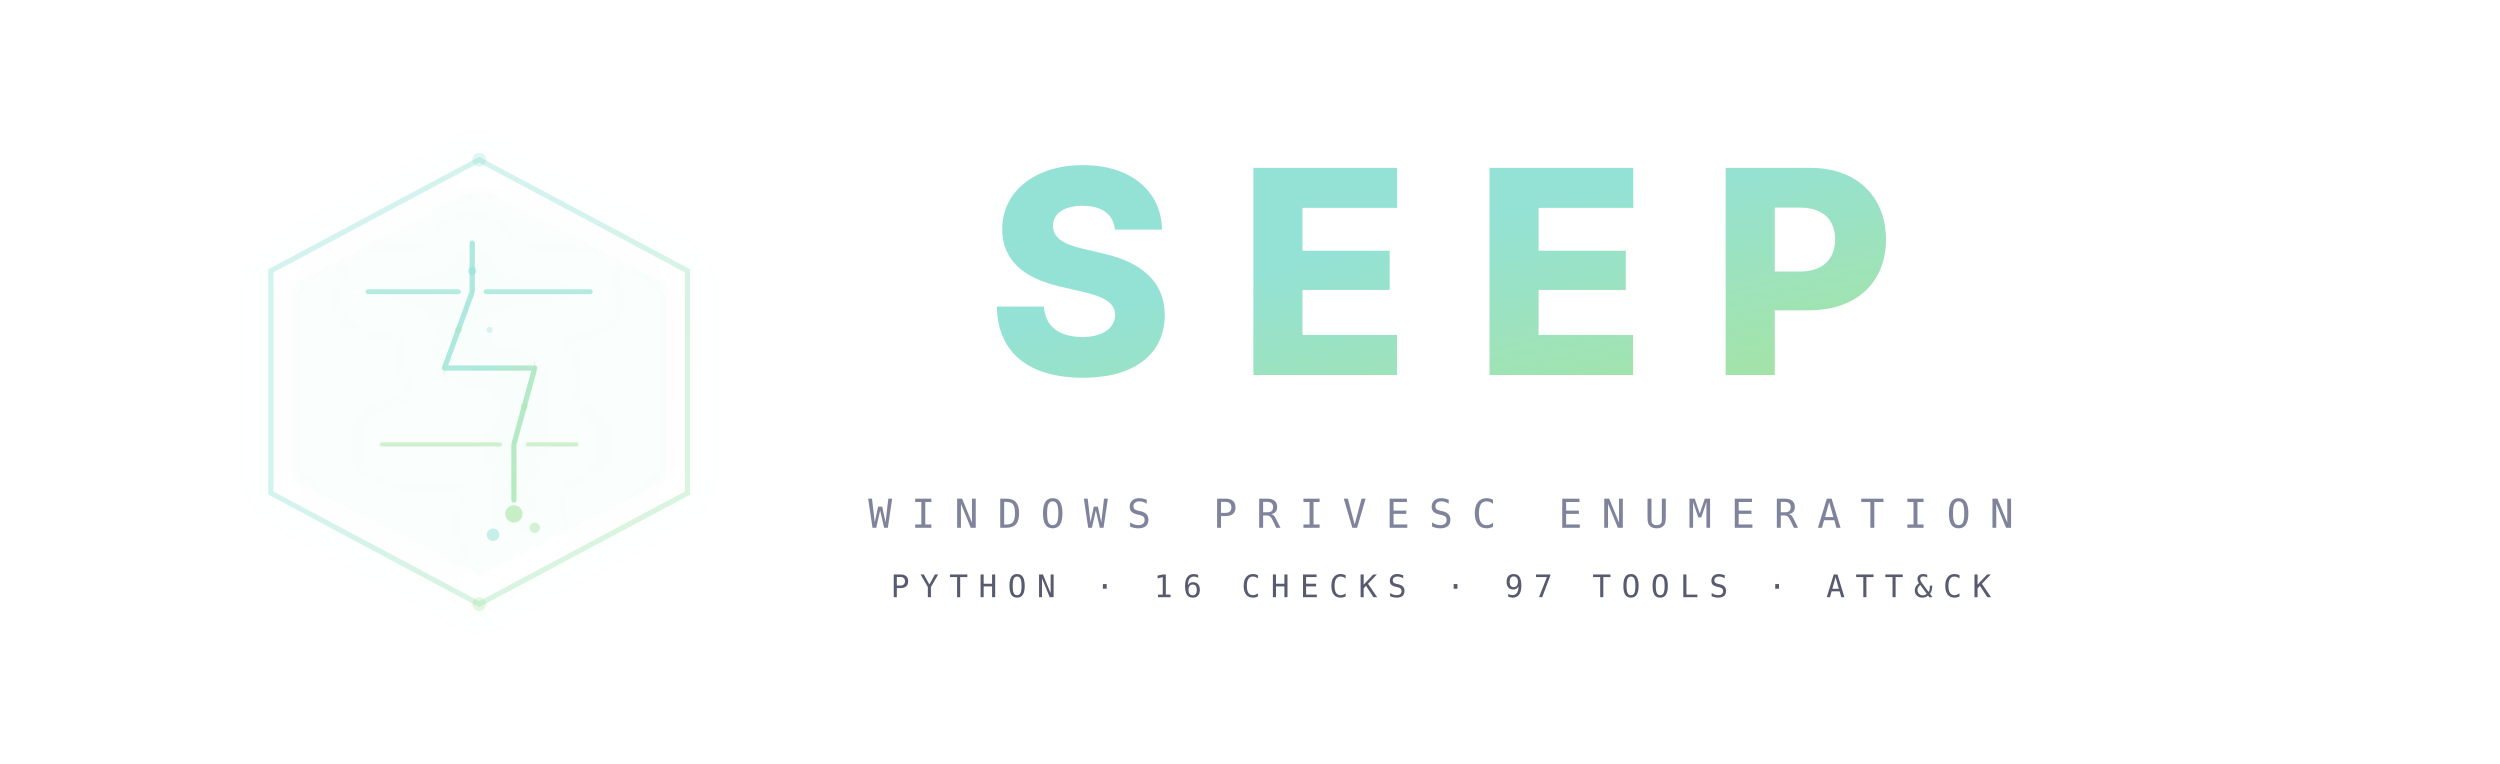
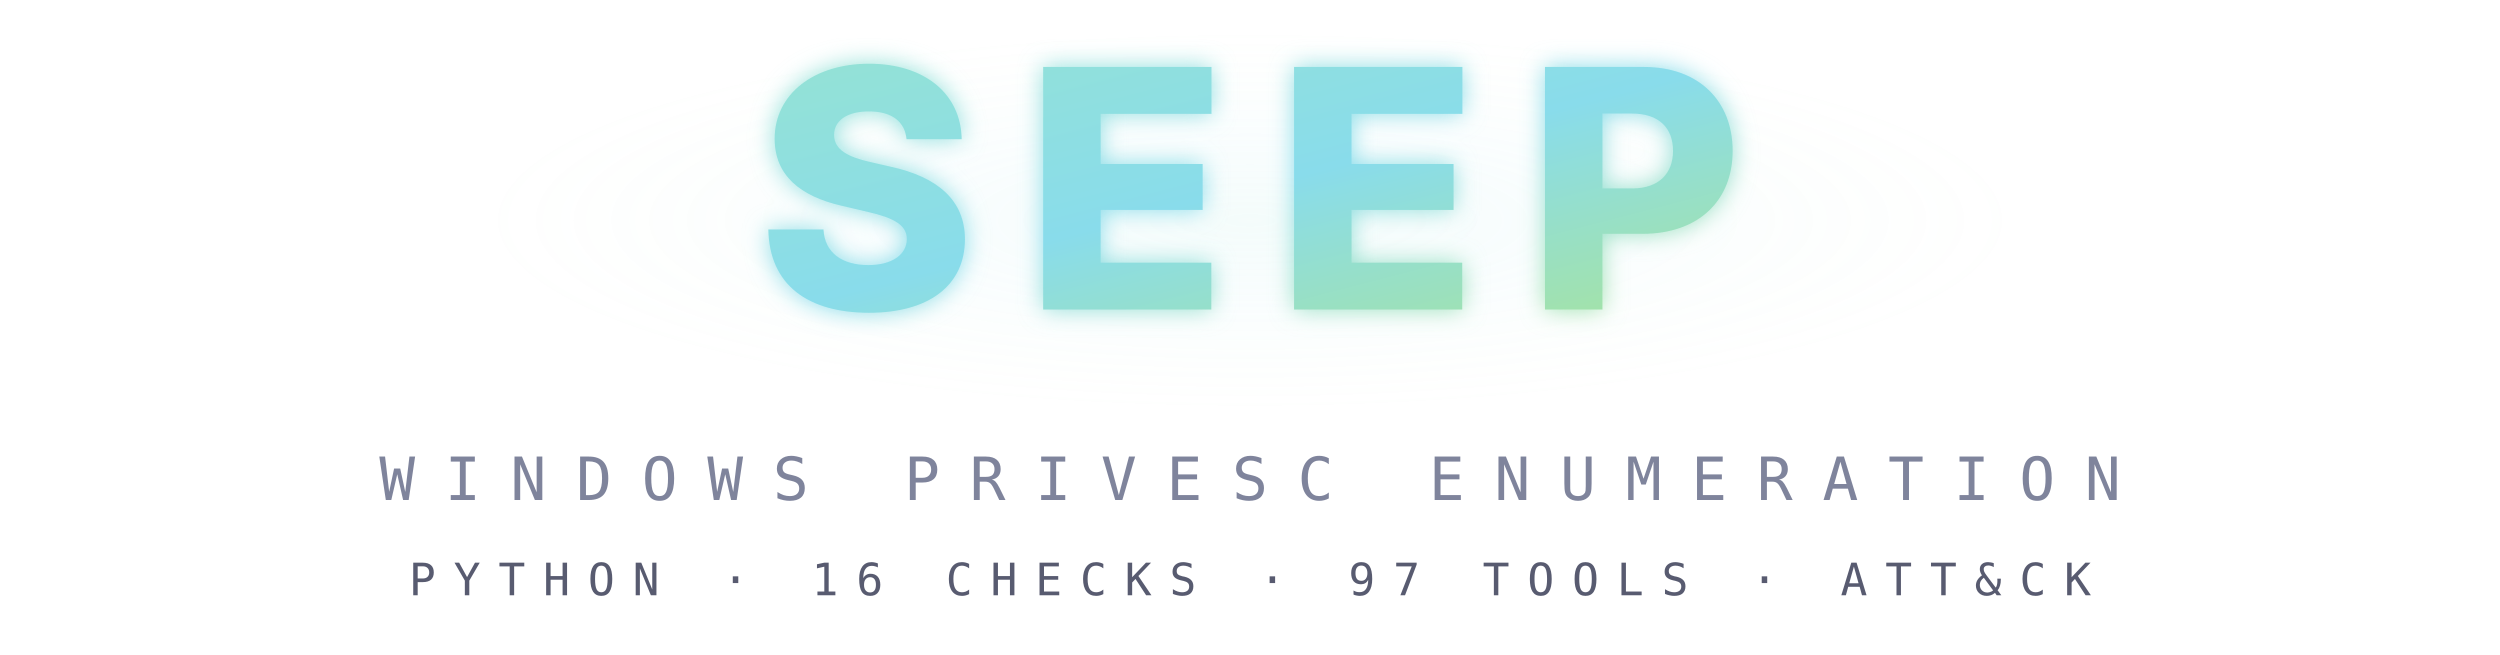
- <svg xmlns="http://www.w3.org/2000/svg" viewBox="0 0 720 220" fill="none">
+ <svg xmlns="http://www.w3.org/2000/svg" viewBox="0 0 420 110" fill="none">
  <defs>
-     <linearGradient id="g1" x1="0%" y1="0%" x2="100%" y2="100%">
+     <linearGradient id="grad" x1="0%" y1="0%" x2="100%" y2="100%">
      <stop offset="0%" stop-color="#94e2d5" />
-       <stop offset="40%" stop-color="#94e2d5" />
+       <stop offset="50%" stop-color="#89dceb" />
      <stop offset="100%" stop-color="#a6e3a1" />
    </linearGradient>
-     <linearGradient id="g2" x1="0%" y1="100%" x2="100%" y2="0%">
-       <stop offset="0%" stop-color="#a6e3a1" />
-       <stop offset="100%" stop-color="#94e2d5" />
-     </linearGradient>
-     <linearGradient id="g3" x1="0%" y1="0%" x2="0%" y2="100%">
-       <stop offset="0%" stop-color="#94e2d5" />
-       <stop offset="50%" stop-color="#94e2d5" />
-       <stop offset="100%" stop-color="#a6e3a1" />
-     </linearGradient>
-     <filter id="softglow" x="-30%" y="-30%" width="160%" height="160%">
-       <feGaussianBlur in="SourceAlpha" stdDeviation="6" result="blur" />
-       <feFlood flood-color="#94e2d5" flood-opacity="0.15" result="color" />
-       <feComposite in="color" in2="blur" operator="in" result="shadow" />
-       <feComposite in="SourceGraphic" in2="shadow" operator="over" />
+     <radialGradient id="glow" cx="50%" cy="40%" r="40%">
+       <stop offset="0%" stop-color="#94e2d5" stop-opacity="0.1" />
+       <stop offset="50%" stop-color="#89dceb" stop-opacity="0.04" />
+       <stop offset="100%" stop-color="#a6e3a1" stop-opacity="0" />
+     </radialGradient>
+     <filter id="textglow">
+       <feGaussianBlur in="SourceGraphic" stdDeviation="2" result="blur" />
+       <feComposite in="SourceGraphic" in2="blur" operator="over" />
    </filter>
  </defs>
-   <g transform="translate(58, 40)" filter="url(#softglow)">
-     <path d="M 80 6 L 140 38 L 140 102 L 80 134 L 20 102 L 20 38 Z" fill="none" stroke="url(#g1)" stroke-width="1.5" opacity="0.4" />
-     <path d="M 80 14 L 134 42 L 134 98 L 80 126 L 26 98 L 26 42 Z" fill="#94e2d5" opacity="0.04" />
-     <line x1="48" y1="44" x2="74" y2="44" stroke="#94e2d5" stroke-width="1.4" stroke-linecap="round" opacity="0.7" />
-     <line x1="82" y1="44" x2="112" y2="44" stroke="#94e2d5" stroke-width="1.4" stroke-linecap="round" opacity="0.7" />
-     <line x1="50" y1="66" x2="66" y2="66" stroke="url(#g1)" stroke-width="1.3" stroke-linecap="round" opacity="0.6" />
-     <line x1="74" y1="66" x2="92" y2="66" stroke="url(#g1)" stroke-width="1.3" stroke-linecap="round" opacity="0.6" />
-     <line x1="100" y1="66" x2="110" y2="66" stroke="url(#g1)" stroke-width="1.3" stroke-linecap="round" opacity="0.6" />
-     <line x1="52" y1="88" x2="86" y2="88" stroke="#a6e3a1" stroke-width="1.2" stroke-linecap="round" opacity="0.5" />
-     <line x1="94" y1="88" x2="108" y2="88" stroke="#a6e3a1" stroke-width="1.2" stroke-linecap="round" opacity="0.5" />
-     <path d="M 78,30 L 78,44 L 70,66 L 96,66 L 90,88 L 90,104" fill="none" stroke="url(#g1)" stroke-width="1.5" stroke-linecap="round" stroke-linejoin="round" opacity="0.75" />
-     <circle cx="90" cy="108" r="2.5" fill="#a6e3a1" opacity="0.6" />
-     <circle cx="84" cy="114" r="1.8" fill="#94e2d5" opacity="0.5" />
-     <circle cx="96" cy="112" r="1.5" fill="#a6e3a1" opacity="0.45" />
-     <circle cx="78" cy="38" r="1.2" fill="#94e2d5" opacity="0.55" />
-     <circle cx="74" cy="55" r="1" fill="#a6e3a1" opacity="0.4" />
-     <circle cx="83" cy="55" r="0.9" fill="#94e2d5" opacity="0.35" />
-     <circle cx="93" cy="77" r="1" fill="#a6e3a1" opacity="0.4" />
-     <line x1="78" y1="42" x2="78" y2="46" stroke="#94e2d5" stroke-width="0.4" opacity="0.3" />
-     <line x1="70" y1="64" x2="70" y2="68" stroke="#a6e3a1" stroke-width="0.4" opacity="0.25" />
-     <line x1="96" y1="64" x2="96" y2="68" stroke="#94e2d5" stroke-width="0.4" opacity="0.25" />
-     <line x1="90" y1="86" x2="90" y2="90" stroke="#a6e3a1" stroke-width="0.4" opacity="0.25" />
-     <circle cx="80" cy="6" r="2" fill="#94e2d5" opacity="0.3" />
-     <circle cx="80" cy="134" r="2" fill="#a6e3a1" opacity="0.3" />
-   </g>
-   <text x="415" y="108" font-family="'SF Pro Display', 'Inter', 'Segoe UI', 'Helvetica Neue', Arial, sans-serif" font-size="82" font-weight="800" letter-spacing="18" fill="url(#g1)" text-anchor="middle">SEEP</text>
-   <line x1="280" y1="128" x2="550" y2="128" stroke="url(#g1)" stroke-width="0.8" opacity="0.25" />
-   <text x="415" y="152" font-family="'SF Mono', 'JetBrains Mono', 'Fira Code', 'Cascadia Code', monospace" font-size="11.5" font-weight="400" letter-spacing="5.5" fill="#7f849c" text-anchor="middle">WINDOWS PRIVESC ENUMERATION</text>
-   <text x="415" y="172" font-family="'SF Mono', 'JetBrains Mono', 'Fira Code', monospace" font-size="9" font-weight="400" letter-spacing="3" fill="#585b70" text-anchor="middle">PYTHON  ·  16 CHECKS  ·  97 TOOLS  ·  ATT&amp;CK</text>
+   <ellipse cx="210" cy="45" rx="160" ry="40" fill="url(#glow)" />
+   <text x="210" y="52" text-anchor="middle" font-family="'Inter', 'SF Pro Display', 'Segoe UI', 'Helvetica Neue', Arial, sans-serif" font-size="56" font-weight="800" fill="url(#grad)" letter-spacing="8" filter="url(#textglow)">SEEP</text>
+   <line x1="130" y1="68" x2="290" y2="68" stroke="url(#grad)" stroke-width="0.6" opacity="0.2" />
+   <text x="210" y="84" text-anchor="middle" font-family="'JetBrains Mono', 'SF Mono', 'Fira Code', 'Cascadia Code', monospace" font-size="10" font-weight="400" fill="#7f849c" letter-spacing="5">WINDOWS PRIVESC ENUMERATION</text>
+   <text x="210" y="100" text-anchor="middle" font-family="'JetBrains Mono', 'SF Mono', 'Fira Code', monospace" font-size="7.5" font-weight="400" fill="#585b70" letter-spacing="3">PYTHON · 16 CHECKS · 97 TOOLS · ATT&amp;CK</text>
</svg>
